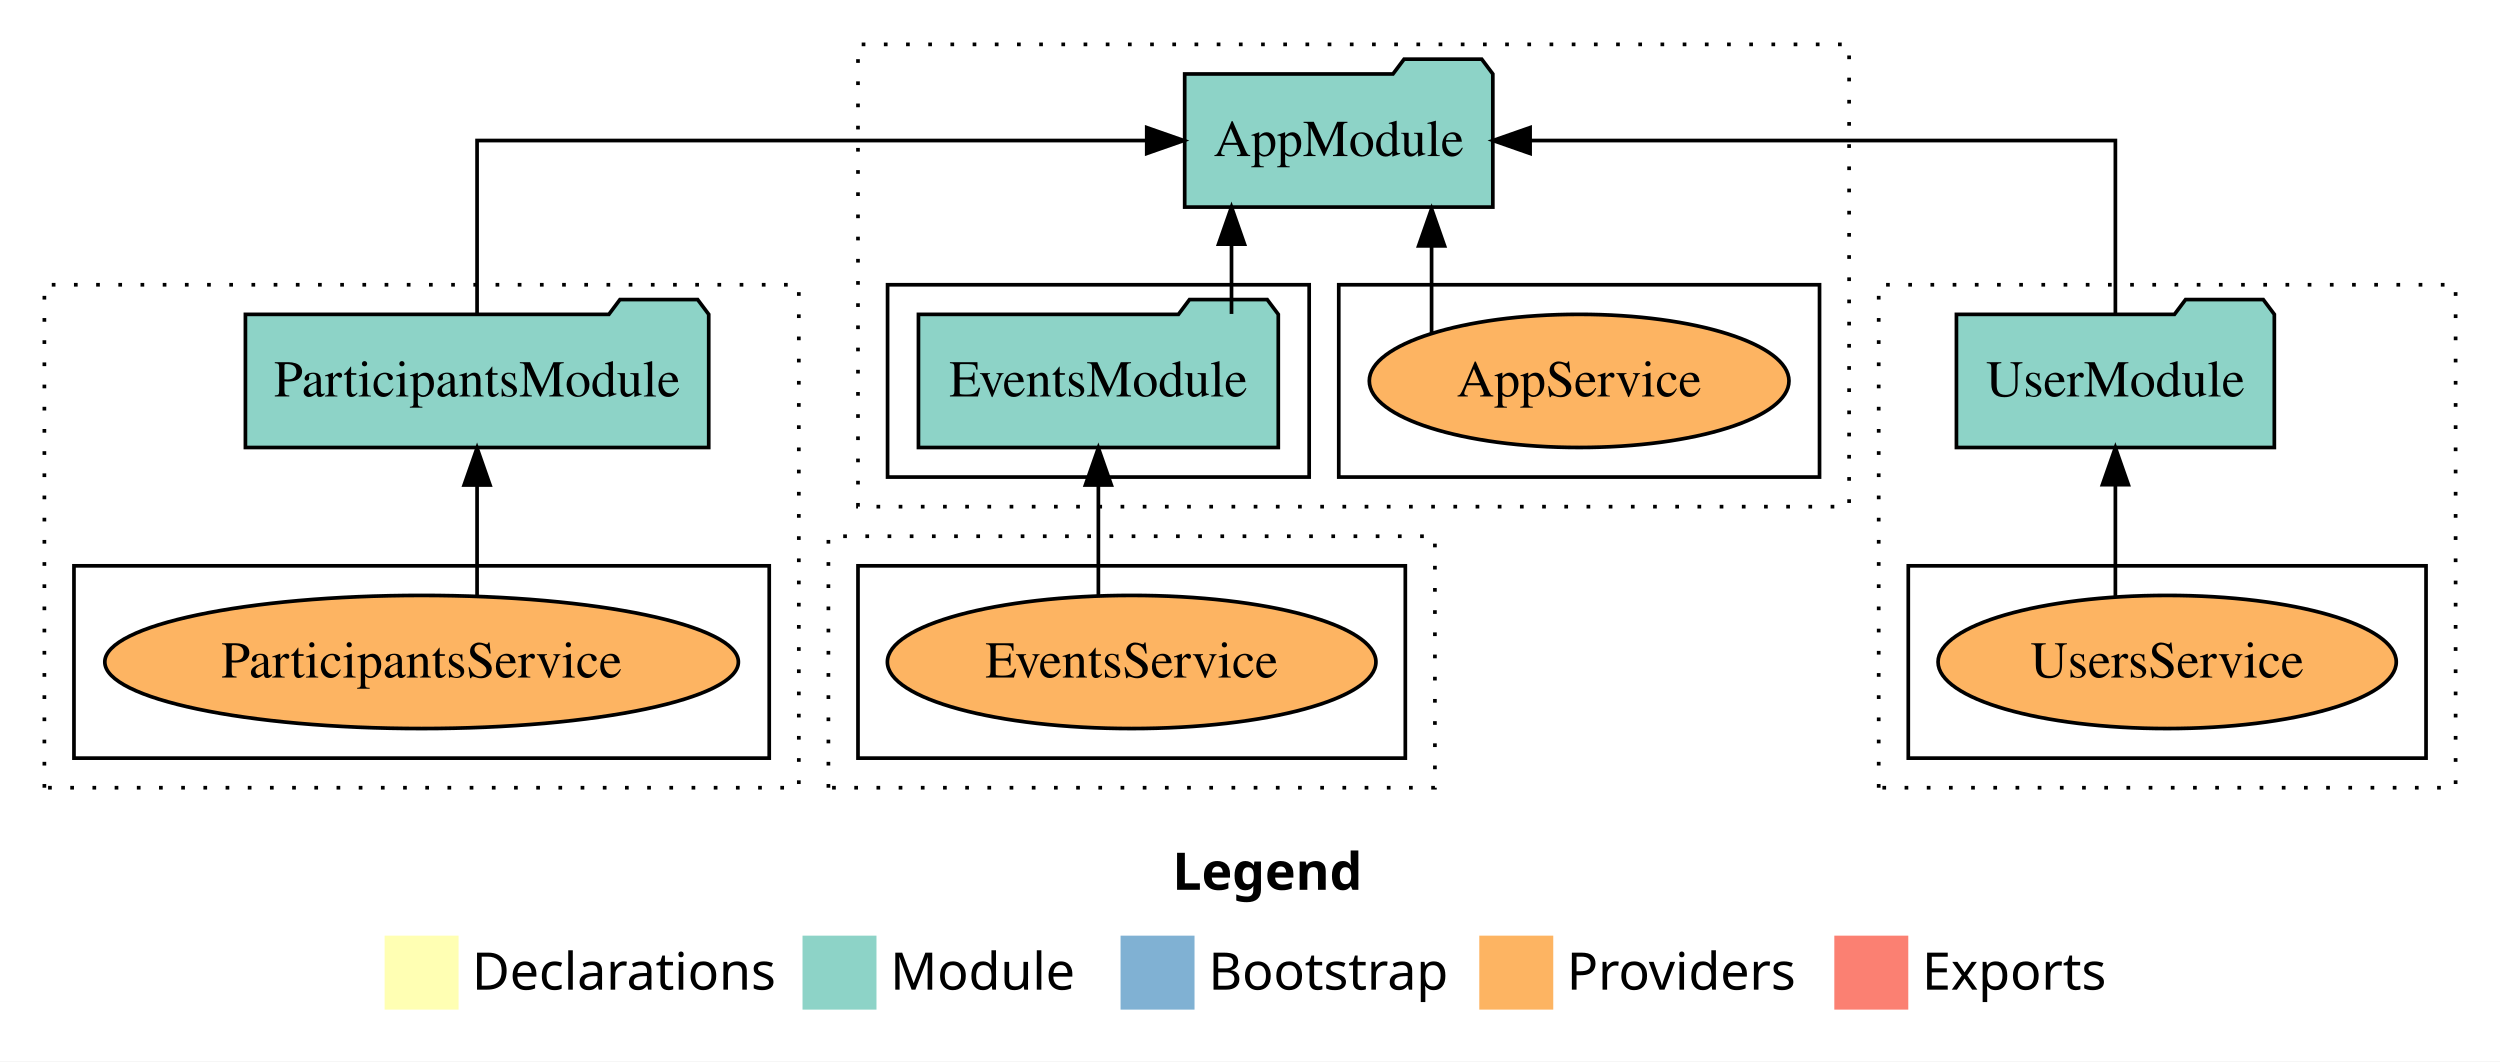
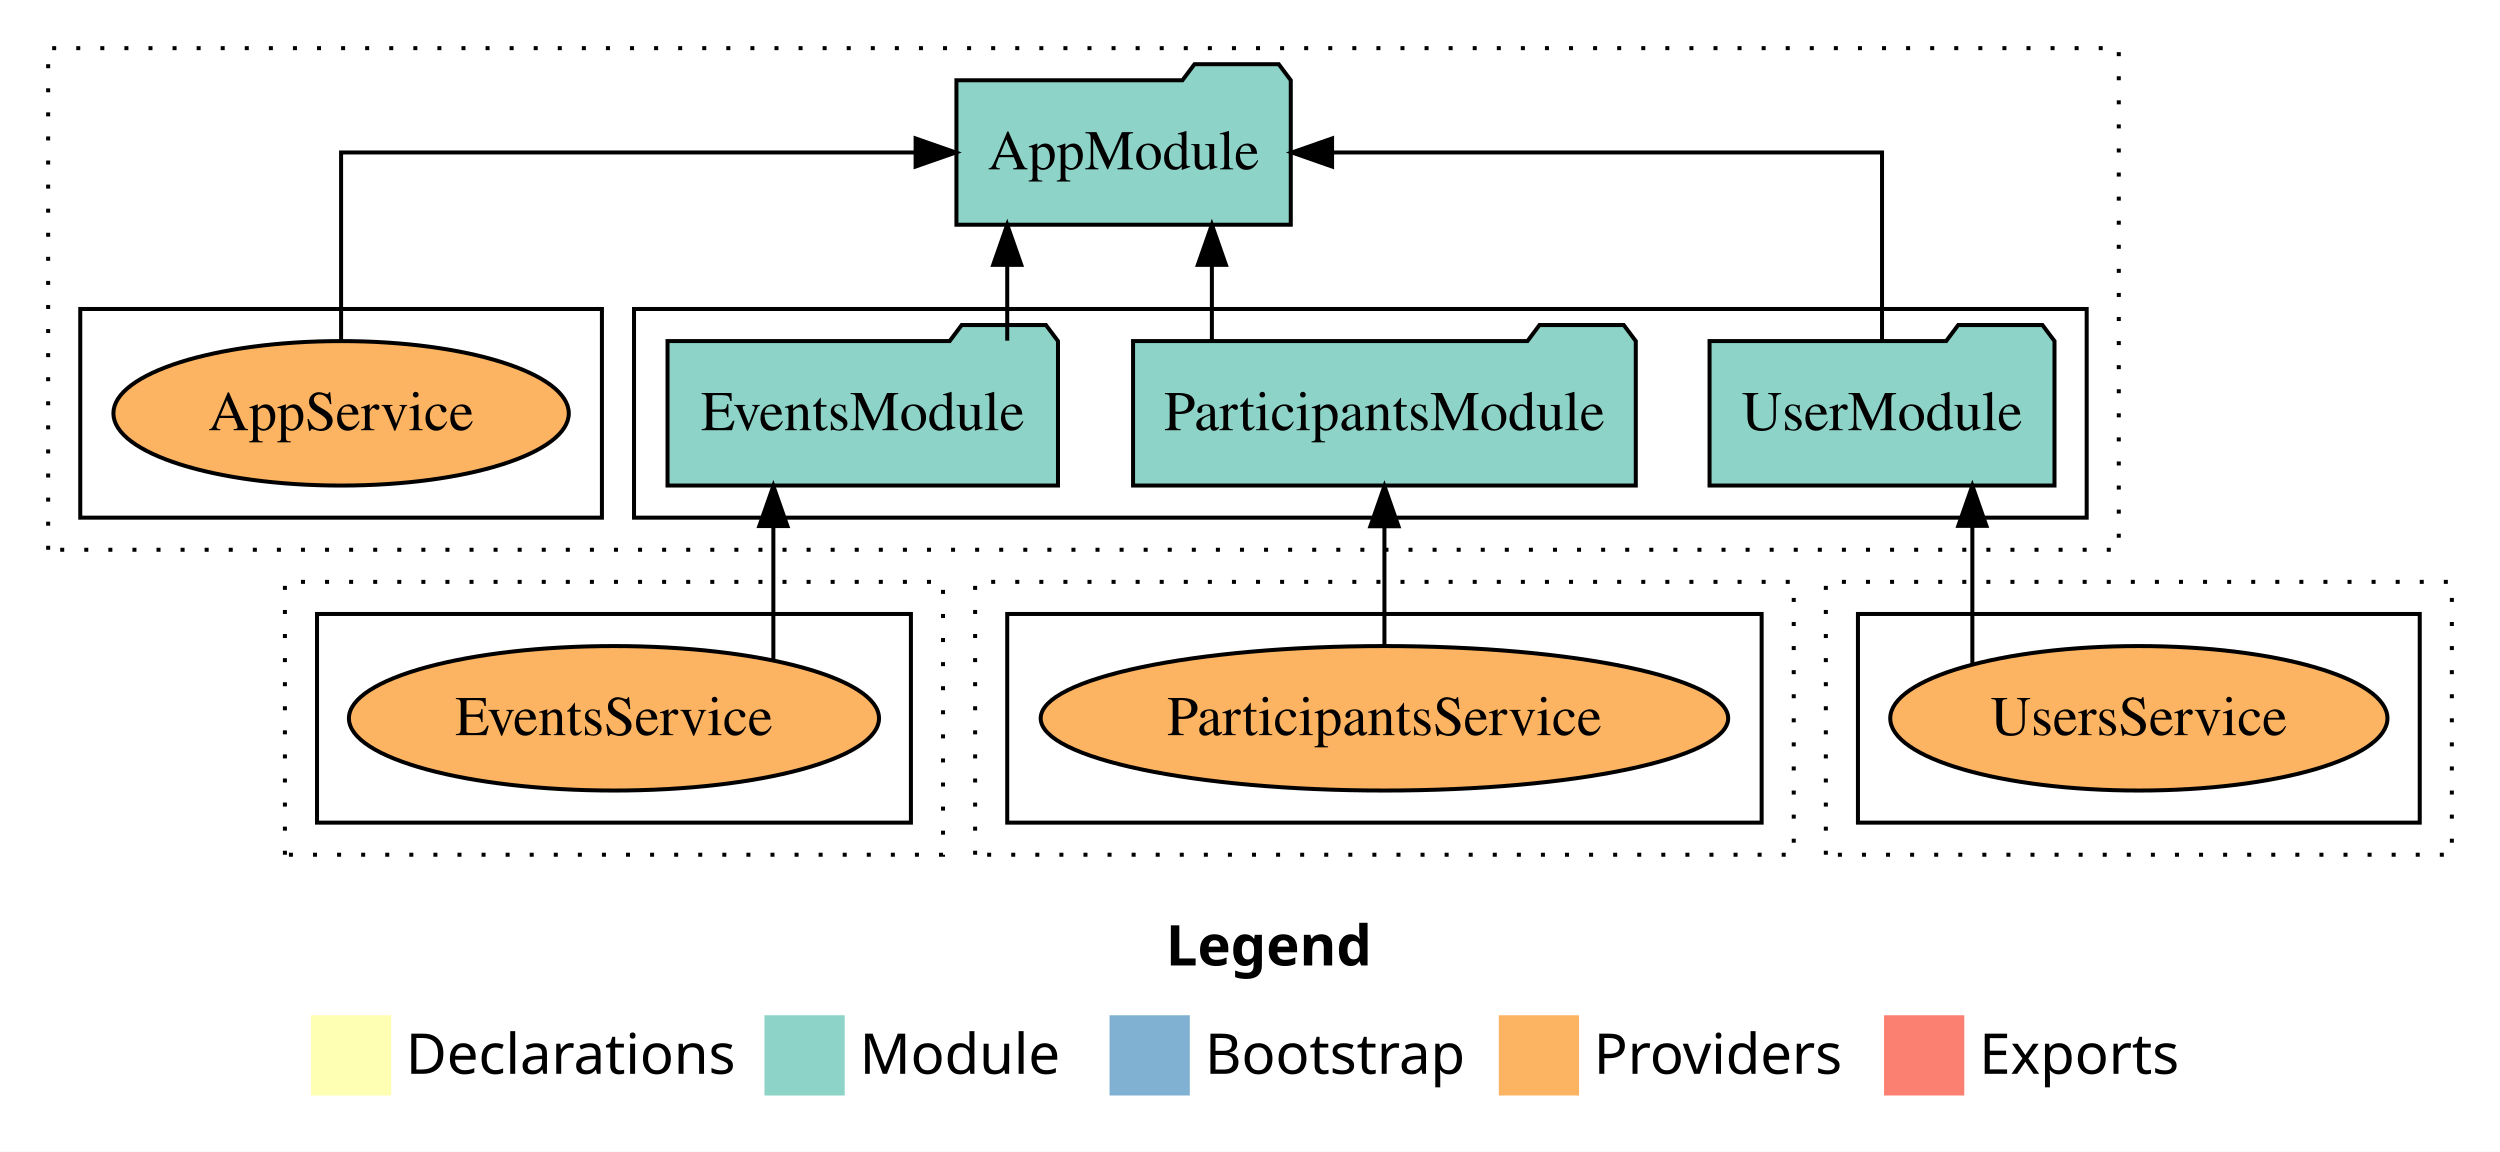
- <svg xmlns="http://www.w3.org/2000/svg" width="676pt" height="287pt" viewBox="0.00 0.00 676.00 287.00">
+ <svg xmlns="http://www.w3.org/2000/svg" width="623pt" height="287pt" viewBox="0.00 0.00 623.00 287.00">
  <g id="graph0" class="graph" transform="scale(1 1) rotate(0) translate(4 283)">
-     <polygon fill="white" stroke="transparent" points="-4,4 -4,-283 672,-283 672,4 -4,4" />
-     <text text-anchor="start" x="313.01" y="-42.4" font-family="Times-12" font-weight="bold" font-size="14.00">Legend</text>
-     <polygon fill="#ffffb3" stroke="transparent" points="100,-10 100,-30 120,-30 120,-10 100,-10" />
-     <text text-anchor="start" x="123.63" y="-15.4" font-family="Times-12" font-size="14.00">  Declarations</text>
-     <polygon fill="#8dd3c7" stroke="transparent" points="213,-10 213,-30 233,-30 233,-10 213,-10" />
-     <text text-anchor="start" x="236.73" y="-15.4" font-family="Times-12" font-size="14.00">  Module</text>
-     <polygon fill="#80b1d3" stroke="transparent" points="299,-10 299,-30 319,-30 319,-10 299,-10" />
-     <text text-anchor="start" x="322.78" y="-15.4" font-family="Times-12" font-size="14.00">  Bootstrap</text>
-     <polygon fill="#fdb462" stroke="transparent" points="396,-10 396,-30 416,-30 416,-10 396,-10" />
-     <text text-anchor="start" x="419.67" y="-15.4" font-family="Times-12" font-size="14.00">  Providers</text>
-     <polygon fill="#fb8072" stroke="transparent" points="492,-10 492,-30 512,-30 512,-10 492,-10" />
-     <text text-anchor="start" x="515.73" y="-15.4" font-family="Times-12" font-size="14.00">  Exports</text>
+     <polygon fill="white" stroke="transparent" points="-4,4 -4,-283 619,-283 619,4 -4,4" />
+     <text text-anchor="start" x="286.51" y="-42.4" font-family="Times-12" font-weight="bold" font-size="14.00">Legend</text>
+     <polygon fill="#ffffb3" stroke="transparent" points="73.5,-10 73.5,-30 93.5,-30 93.5,-10 73.5,-10" />
+     <text text-anchor="start" x="97.13" y="-15.4" font-family="Times-12" font-size="14.00">  Declarations</text>
+     <polygon fill="#8dd3c7" stroke="transparent" points="186.5,-10 186.5,-30 206.5,-30 206.5,-10 186.5,-10" />
+     <text text-anchor="start" x="210.23" y="-15.4" font-family="Times-12" font-size="14.00">  Module</text>
+     <polygon fill="#80b1d3" stroke="transparent" points="272.5,-10 272.5,-30 292.5,-30 292.5,-10 272.5,-10" />
+     <text text-anchor="start" x="296.28" y="-15.4" font-family="Times-12" font-size="14.00">  Bootstrap</text>
+     <polygon fill="#fdb462" stroke="transparent" points="369.5,-10 369.5,-30 389.5,-30 389.5,-10 369.5,-10" />
+     <text text-anchor="start" x="393.17" y="-15.4" font-family="Times-12" font-size="14.00">  Providers</text>
+     <polygon fill="#fb8072" stroke="transparent" points="465.5,-10 465.5,-30 485.5,-30 485.5,-10 465.5,-10" />
+     <text text-anchor="start" x="489.23" y="-15.4" font-family="Times-12" font-size="14.00">  Exports</text>
+     <g id="clust1" class="cluster">
+       <polygon fill="none" stroke="black" stroke-dasharray="1,5" points="8,-146 8,-271 524,-271 524,-146 8,-146" />
+     </g>
+     <g id="clust3" class="cluster">
+       <polygon fill="none" stroke="black" points="154,-154 154,-206 516,-206 516,-154 154,-154" />
+     </g>
+     <g id="clust6" class="cluster">
+       <polygon fill="none" stroke="black" points="16,-154 16,-206 146,-206 146,-154 16,-154" />
+     </g>
    <g id="clust13" class="cluster">
-       <polygon fill="none" stroke="black" stroke-dasharray="1,5" points="8,-70 8,-206 212,-206 212,-70 8,-70" />
+       <polygon fill="none" stroke="black" stroke-dasharray="1,5" points="239,-70 239,-138 443,-138 443,-70 239,-70" />
    </g>
    <g id="clust18" class="cluster">
-       <polygon fill="none" stroke="black" points="16,-78 16,-130 204,-130 204,-78 16,-78" />
+       <polygon fill="none" stroke="black" points="247,-78 247,-130 435,-130 435,-78 247,-78" />
    </g>
    <g id="clust19" class="cluster">
-       <polygon fill="none" stroke="black" stroke-dasharray="1,5" points="504,-70 504,-206 660,-206 660,-70 504,-70" />
+       <polygon fill="none" stroke="black" stroke-dasharray="1,5" points="451,-70 451,-138 607,-138 607,-70 451,-70" />
    </g>
    <g id="clust24" class="cluster">
-       <polygon fill="none" stroke="black" points="512,-78 512,-130 652,-130 652,-78 512,-78" />
-     </g>
-     <g id="clust1" class="cluster">
-       <polygon fill="none" stroke="black" stroke-dasharray="1,5" points="228,-146 228,-271 496,-271 496,-146 228,-146" />
-     </g>
-     <g id="clust6" class="cluster">
-       <polygon fill="none" stroke="black" points="358,-154 358,-206 488,-206 488,-154 358,-154" />
-     </g>
-     <g id="clust3" class="cluster">
-       <polygon fill="none" stroke="black" points="236,-154 236,-206 350,-206 350,-154 236,-154" />
+       <polygon fill="none" stroke="black" points="459,-78 459,-130 599,-130 599,-78 459,-78" />
    </g>
    <g id="clust7" class="cluster">
-       <polygon fill="none" stroke="black" stroke-dasharray="1,5" points="220,-70 220,-138 384,-138 384,-70 220,-70" />
+       <polygon fill="none" stroke="black" stroke-dasharray="1,5" points="67,-70 67,-138 231,-138 231,-70 67,-70" />
    </g>
    <g id="clust12" class="cluster">
-       <polygon fill="none" stroke="black" points="228,-78 228,-130 376,-130 376,-78 228,-78" />
+       <polygon fill="none" stroke="black" points="75,-78 75,-130 223,-130 223,-78 75,-78" />
    </g>
    <g id="node1" class="node">
-       <polygon fill="#8dd3c7" stroke="black" points="341.65,-198 338.65,-202 317.65,-202 314.65,-198 244.35,-198 244.35,-162 341.65,-162 341.65,-198" />
-       <text text-anchor="middle" x="293" y="-175.8" font-family="Times,serif" font-size="14.00">EventsModule</text>
+       <polygon fill="#8dd3c7" stroke="black" points="259.65,-198 256.65,-202 235.65,-202 232.65,-198 162.35,-198 162.35,-162 259.65,-162 259.65,-198" />
+       <text text-anchor="middle" x="211" y="-175.8" font-family="Times,serif" font-size="14.00">EventsModule</text>
    </g>
    <g id="node4" class="node">
-       <polygon fill="#8dd3c7" stroke="black" points="399.66,-263 396.66,-267 375.66,-267 372.66,-263 316.34,-263 316.34,-227 399.66,-227 399.66,-263" />
-       <text text-anchor="middle" x="358" y="-240.8" font-family="Times,serif" font-size="14.00">AppModule</text>
+       <polygon fill="#8dd3c7" stroke="black" points="317.66,-263 314.66,-267 293.66,-267 290.66,-263 234.34,-263 234.34,-227 317.66,-227 317.66,-263" />
+       <text text-anchor="middle" x="276" y="-240.8" font-family="Times,serif" font-size="14.00">AppModule</text>
    </g>
    <g id="edge1" class="edge">
-       <path fill="none" stroke="black" d="M329,-198.11C329,-198.11 329,-216.99 329,-216.99" />
-       <polygon fill="black" stroke="black" points="325.5,-216.99 329,-226.99 332.5,-216.99 325.5,-216.99" />
+       <path fill="none" stroke="black" d="M247,-198.11C247,-198.11 247,-216.99 247,-216.99" />
+       <polygon fill="black" stroke="black" points="243.5,-216.99 247,-226.99 250.5,-216.99 243.5,-216.99" />
    </g>
    <g id="node2" class="node">
-       <polygon fill="#8dd3c7" stroke="black" points="187.64,-198 184.64,-202 163.64,-202 160.64,-198 62.36,-198 62.36,-162 187.64,-162 187.64,-198" />
-       <text text-anchor="middle" x="125" y="-175.8" font-family="Times,serif" font-size="14.00">ParticipantsModule</text>
+       <polygon fill="#8dd3c7" stroke="black" points="403.64,-198 400.64,-202 379.64,-202 376.64,-198 278.36,-198 278.36,-162 403.64,-162 403.64,-198" />
+       <text text-anchor="middle" x="341" y="-175.8" font-family="Times,serif" font-size="14.00">ParticipantsModule</text>
    </g>
    <g id="edge2" class="edge">
-       <path fill="none" stroke="black" d="M125,-198.11C125,-217.34 125,-245 125,-245 125,-245 306.08,-245 306.08,-245" />
-       <polygon fill="black" stroke="black" points="306.08,-248.5 316.08,-245 306.08,-241.5 306.08,-248.5" />
+       <path fill="none" stroke="black" d="M298,-198.11C298,-198.11 298,-216.99 298,-216.99" />
+       <polygon fill="black" stroke="black" points="294.5,-216.99 298,-226.99 301.5,-216.99 294.5,-216.99" />
    </g>
    <g id="node3" class="node">
-       <polygon fill="#8dd3c7" stroke="black" points="610.98,-198 607.98,-202 586.98,-202 583.98,-198 525.02,-198 525.02,-162 610.98,-162 610.98,-198" />
-       <text text-anchor="middle" x="568" y="-175.8" font-family="Times,serif" font-size="14.00">UserModule</text>
+       <polygon fill="#8dd3c7" stroke="black" points="507.98,-198 504.98,-202 483.98,-202 480.98,-198 422.02,-198 422.02,-162 507.98,-162 507.98,-198" />
+       <text text-anchor="middle" x="465" y="-175.8" font-family="Times,serif" font-size="14.00">UserModule</text>
    </g>
    <g id="edge3" class="edge">
-       <path fill="none" stroke="black" d="M568,-198.11C568,-217.34 568,-245 568,-245 568,-245 409.74,-245 409.74,-245" />
-       <polygon fill="black" stroke="black" points="409.74,-241.5 399.74,-245 409.74,-248.5 409.74,-241.5" />
+       <path fill="none" stroke="black" d="M465,-198.11C465,-217.34 465,-245 465,-245 465,-245 327.95,-245 327.95,-245" />
+       <polygon fill="black" stroke="black" points="327.95,-241.5 317.95,-245 327.95,-248.5 327.95,-241.5" />
    </g>
    <g id="node5" class="node">
-       <ellipse fill="#fdb462" stroke="black" cx="423" cy="-180" rx="56.74" ry="18" />
-       <text text-anchor="middle" x="423" y="-175.8" font-family="Times,serif" font-size="14.00">AppService</text>
+       <ellipse fill="#fdb462" stroke="black" cx="81" cy="-180" rx="56.74" ry="18" />
+       <text text-anchor="middle" x="81" y="-175.8" font-family="Times,serif" font-size="14.00">AppService</text>
    </g>
    <g id="edge4" class="edge">
-       <path fill="none" stroke="black" d="M383.1,-192.84C383.1,-192.84 383.1,-216.52 383.1,-216.52" />
-       <polygon fill="black" stroke="black" points="379.6,-216.52 383.1,-226.52 386.6,-216.52 379.6,-216.52" />
+       <path fill="none" stroke="black" d="M81,-198.11C81,-217.34 81,-245 81,-245 81,-245 224.17,-245 224.17,-245" />
+       <polygon fill="black" stroke="black" points="224.17,-248.5 234.17,-245 224.17,-241.5 224.17,-248.5" />
    </g>
    <g id="node6" class="node">
-       <ellipse fill="#fdb462" stroke="black" cx="302" cy="-104" rx="66.05" ry="18" />
-       <text text-anchor="middle" x="302" y="-99.8" font-family="Times,serif" font-size="14.00">EventsService</text>
+       <ellipse fill="#fdb462" stroke="black" cx="149" cy="-104" rx="66.05" ry="18" />
+       <text text-anchor="middle" x="149" y="-99.8" font-family="Times,serif" font-size="14.00">EventsService</text>
    </g>
    <g id="edge5" class="edge">
-       <path fill="none" stroke="black" d="M293,-122.01C293,-122.01 293,-151.85 293,-151.85" />
-       <polygon fill="black" stroke="black" points="289.5,-151.85 293,-161.85 296.5,-151.85 289.5,-151.85" />
+       <path fill="none" stroke="black" d="M188.72,-118.65C188.72,-118.65 188.72,-151.9 188.72,-151.9" />
+       <polygon fill="black" stroke="black" points="185.22,-151.9 188.72,-161.9 192.22,-151.9 185.22,-151.9" />
    </g>
    <g id="node7" class="node">
-       <ellipse fill="#fdb462" stroke="black" cx="110" cy="-104" rx="85.66" ry="18" />
-       <text text-anchor="middle" x="110" y="-99.8" font-family="Times,serif" font-size="14.00">ParticipantsService</text>
+       <ellipse fill="#fdb462" stroke="black" cx="341" cy="-104" rx="85.66" ry="18" />
+       <text text-anchor="middle" x="341" y="-99.8" font-family="Times,serif" font-size="14.00">ParticipantsService</text>
    </g>
    <g id="edge6" class="edge">
-       <path fill="none" stroke="black" d="M125,-122.01C125,-122.01 125,-151.85 125,-151.85" />
-       <polygon fill="black" stroke="black" points="121.5,-151.85 125,-161.85 128.5,-151.85 121.5,-151.85" />
+       <path fill="none" stroke="black" d="M341,-122.01C341,-122.01 341,-151.85 341,-151.85" />
+       <polygon fill="black" stroke="black" points="337.5,-151.85 341,-161.85 344.5,-151.85 337.5,-151.85" />
    </g>
    <g id="node8" class="node">
-       <ellipse fill="#fdb462" stroke="black" cx="582" cy="-104" rx="61.95" ry="18" />
-       <text text-anchor="middle" x="582" y="-99.8" font-family="Times,serif" font-size="14.00">UsersService</text>
+       <ellipse fill="#fdb462" stroke="black" cx="529" cy="-104" rx="61.95" ry="18" />
+       <text text-anchor="middle" x="529" y="-99.8" font-family="Times,serif" font-size="14.00">UsersService</text>
    </g>
    <g id="edge7" class="edge">
-       <path fill="none" stroke="black" d="M568,-121.63C568,-121.63 568,-151.94 568,-151.94" />
-       <polygon fill="black" stroke="black" points="564.5,-151.94 568,-161.94 571.5,-151.94 564.5,-151.94" />
+       <path fill="none" stroke="black" d="M487.51,-117.59C487.51,-117.59 487.51,-151.96 487.51,-151.96" />
+       <polygon fill="black" stroke="black" points="484.01,-151.96 487.51,-161.96 491.01,-151.96 484.01,-151.96" />
    </g>
  </g>
</svg>
